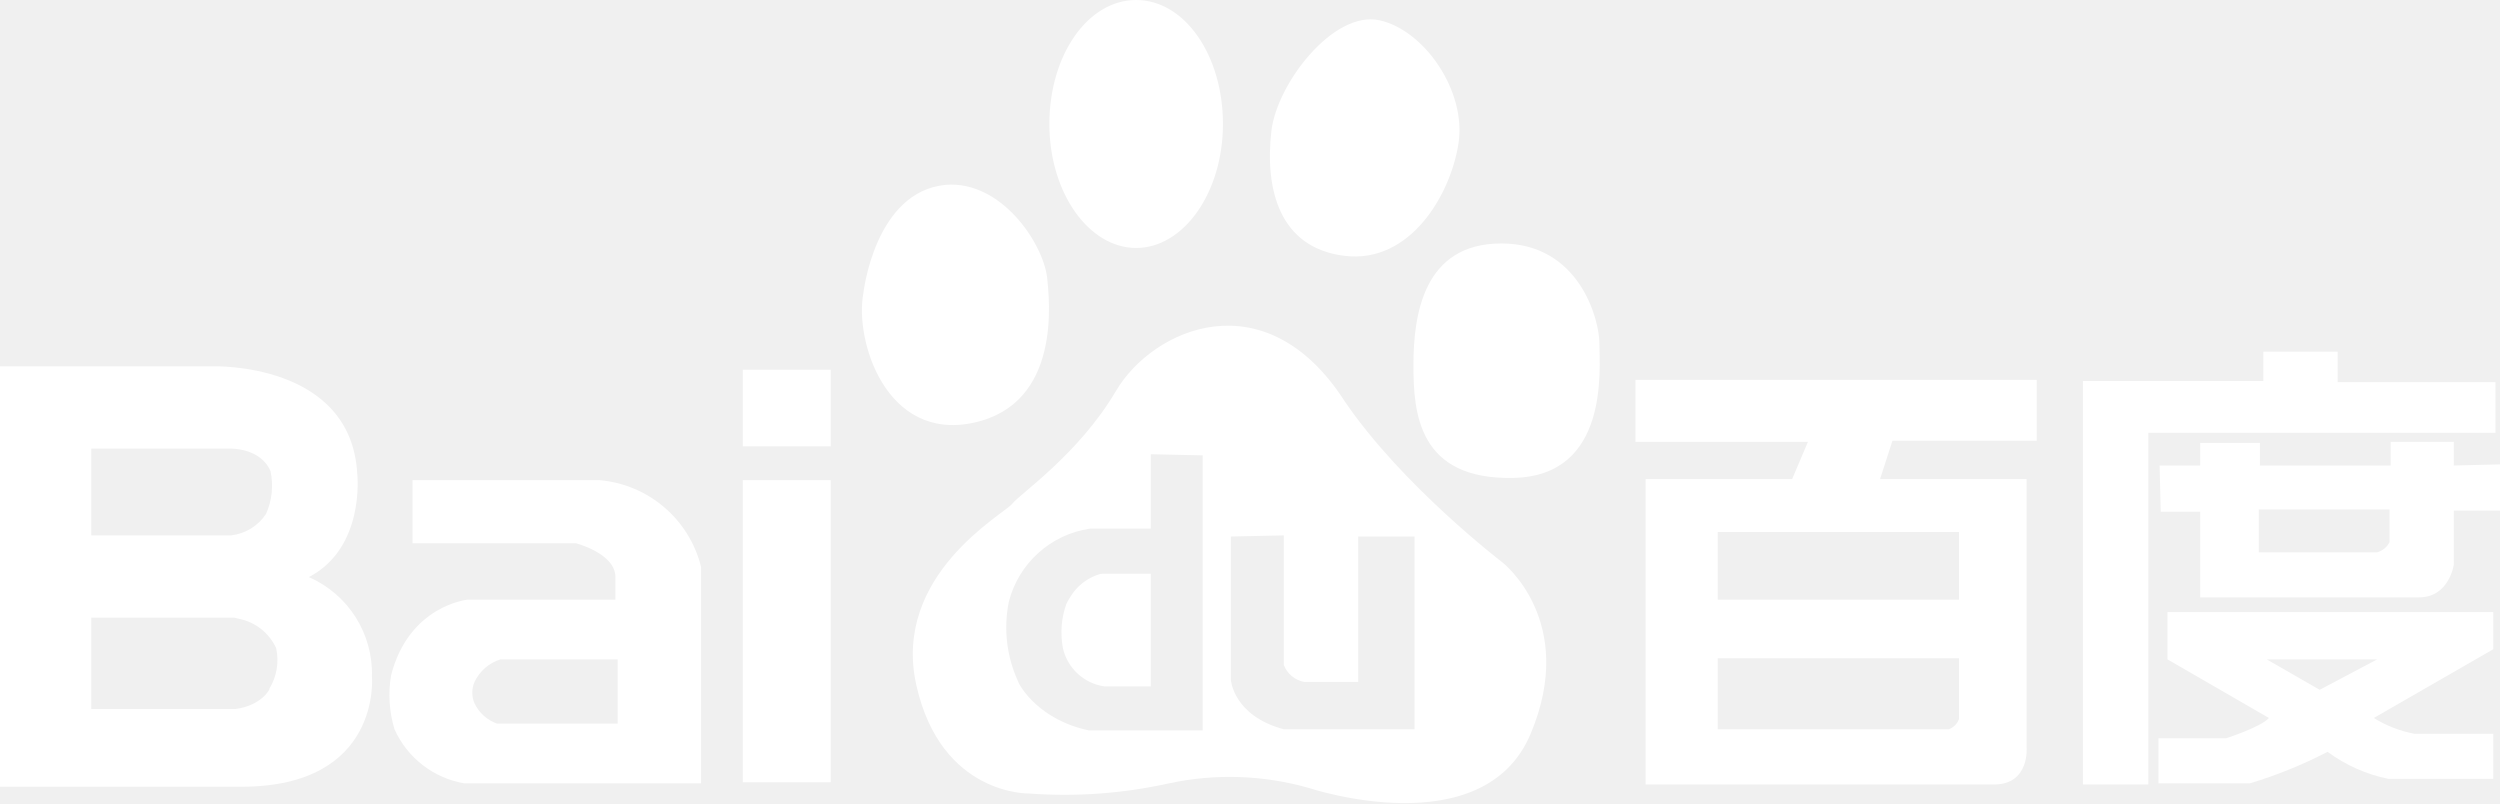
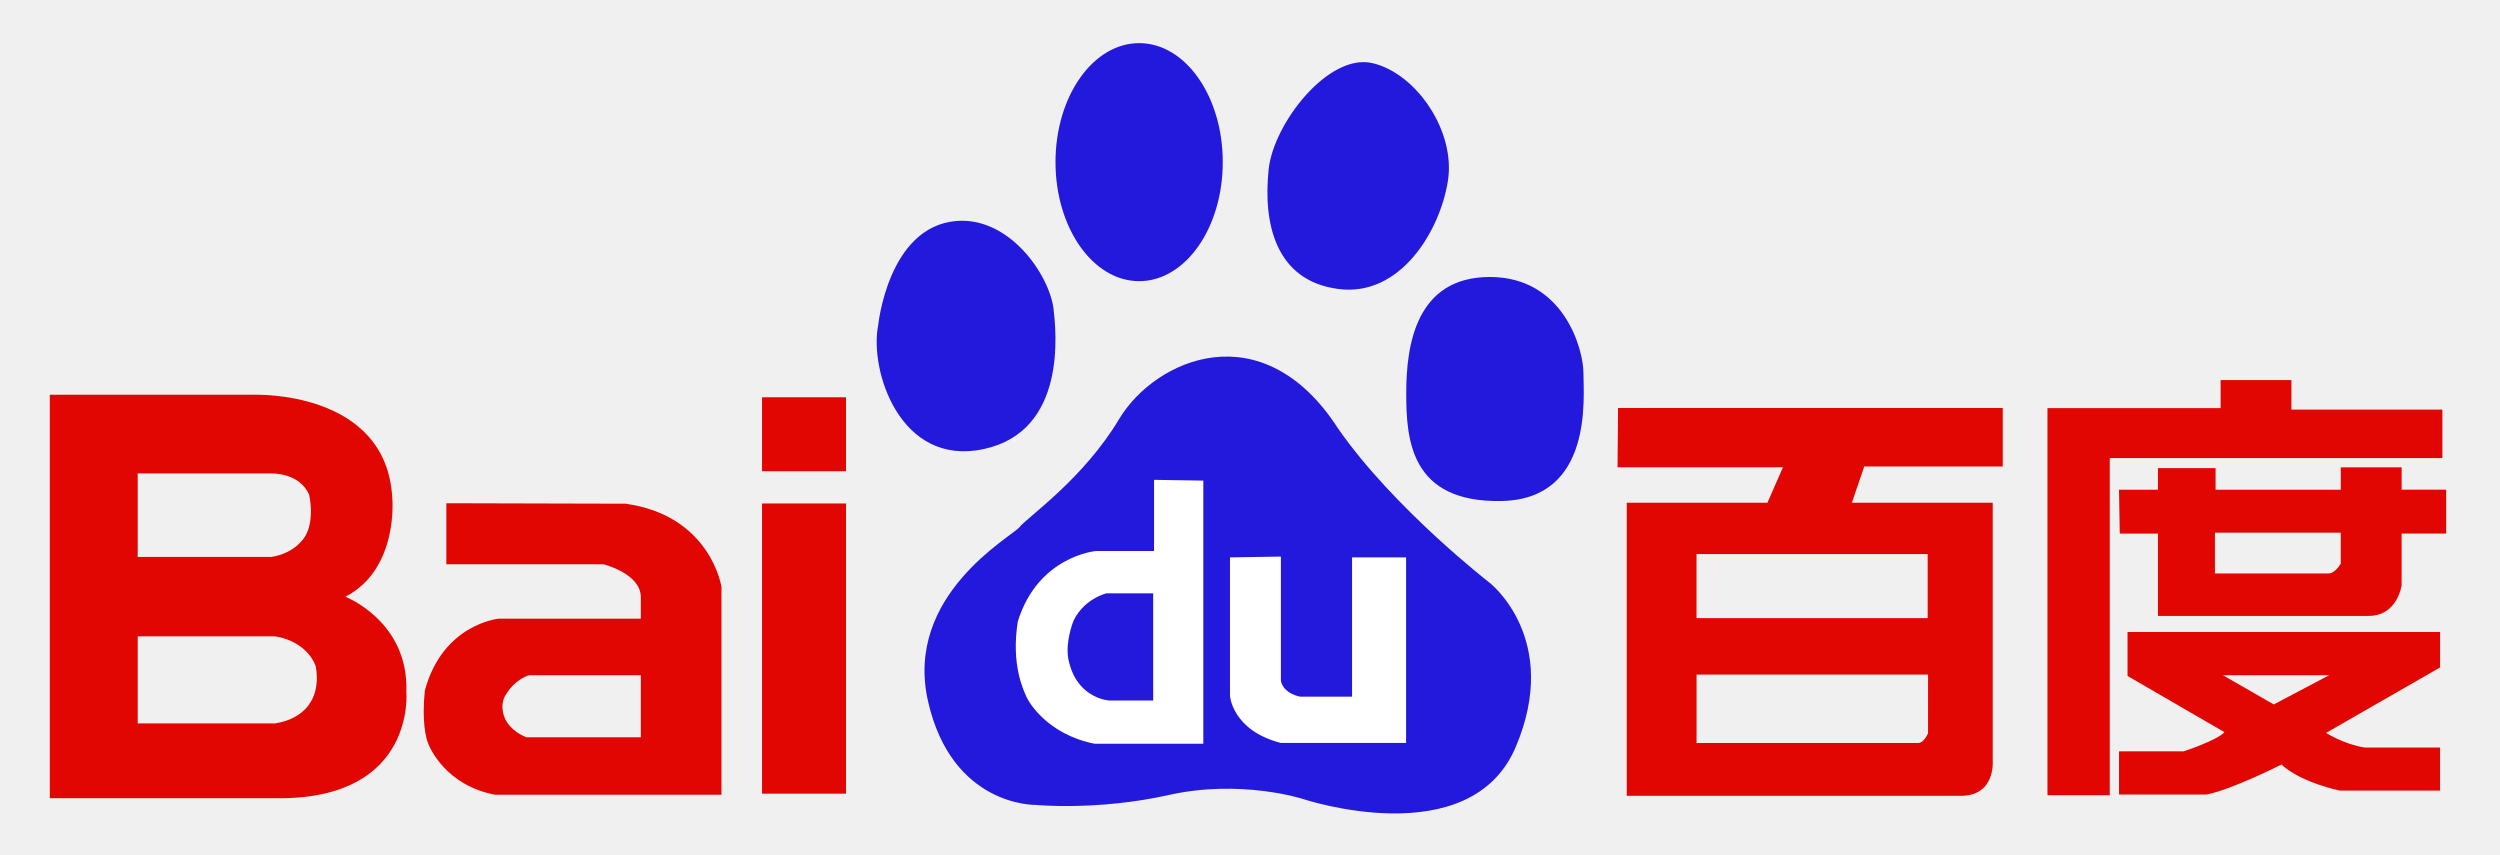
- <svg xmlns="http://www.w3.org/2000/svg" viewBox="0 0 221.8 71.25">
-   <path d="M92.9,24.6c-0.4-3.1-4.1-8.6-9-8.2-6.3.6-7.3,9.6-7.3,9.6-0.8,4.2,2,13.2,9.8,11.5S93.1,26.6,92.9,24.6ZM100.8,0c-4.3,0-7.7,4.9-7.7,11s3.5,11,7.7,11,7.7-4.9,7.7-11S105.1,0,100.8,0Zm21.6,1.8c-4.1-.9-9.1,5.6-9.6,9.8-0.6,5.2.7,10.4,6.5,11.1s9.4-5.4,10.1-10S126.4,2.7,122.4,1.8Zm19.5,28.7c0-2.2-1.8-8.9-8.7-8.9s-7.8,6.3-7.8,10.8c0,4.2.4,10.2,8.9,10S141.9,32.7,141.9,30.5ZM97.7,50.9a4.57,4.57,0,0,0-3.1,2.8,7.3,7.3,0,0,0-.3,3.8A4.42,4.42,0,0,0,98,60.9h4.1V51H97.7V50.9Zm0,0a4.57,4.57,0,0,0-3.1,2.8,7.3,7.3,0,0,0-.3,3.8A4.42,4.42,0,0,0,98,60.9h4.1V51H97.7V50.9Zm35.6-1s-8.9-6.8-14-14.3c-7-10.9-17-6.5-20.3-.9s-8.5,9.1-9.2,10S79.1,51,81.3,60.8s10,9.6,10,9.6a42.67,42.67,0,0,0,12.4-.9,25.71,25.71,0,0,1,12.4.4s15.5,5.2,19.7-4.8S133.3,49.9,133.3,49.9ZM106.7,64.8H96.6c-4.3-.9-6.1-3.8-6.3-4.4a11.47,11.47,0,0,1-.8-7,8.75,8.75,0,0,1,7.2-6.5h5.4V40.3l4.6,0.1V64.8Zm18.8-.1H113.9c-4.5-1.2-4.7-4.4-4.7-4.4V47.6l4.7-.1V59a2.42,2.42,0,0,0,1.8,1.5h4.8V47.6h5V64.7ZM94.6,53.6a7.3,7.3,0,0,0-.3,3.8A4.42,4.42,0,0,0,98,60.8h4.1V50.9H97.8A5,5,0,0,0,94.6,53.6Z" fill="#fff" />
-   <path d="M180.7,39.1V33.7H145.1v5.5h15.3L159,42.5H146V69.6h30.9c3.2,0,2.9-3.3,2.9-3.3V42.5h-13l1.1-3.4h12.8Zm-6.9,24.7a1.53,1.53,0,0,1-.9.9H152.4V58.4h21.4v5.4h0Zm0-10.6H152.4v-6h21.4v6h0Z" fill="#fff" />
-   <path d="M221.4,33.9h-14V31.2h-6.6v2.6h-16V69.6h5.8V38.4h30.8V33.9Zm-3.7,7.4V39.2h-5.6v2.1H200.5v-2h-5.3v2h-3.6l0.1,4.1h3.5V53h19.4c2.7,0,3.1-2.9,3.1-2.9V45.3h4.1V41.2l-4.1.1h0ZM212,48.1a1.75,1.75,0,0,1-1.1.9H200.4V45.2H212v2.9h0ZM192.3,58.5l9,5.2c-0.7.8-3.8,1.8-3.8,1.8h-6v4h8.1a39.7,39.7,0,0,0,6.9-2.8,13.65,13.65,0,0,0,5.4,2.4h9.3v-4h-7a10.64,10.64,0,0,1-3.6-1.4l10.6-6.1V54.3H192.3v4.2h0Zm18.6,0-5.1,2.7-4.7-2.7h9.8Z" fill="#fff" />
-   <path d="M65.9,39.6h7.8V32.8H65.9v6.8Zm0,29.8h7.8V42.6H65.9V69.4Z" fill="#fff" />
-   <path d="M53.2,42.6H36.6v5.6H51.1s3.5,0.9,3.5,3v2H41.5s-5.2.5-6.8,6.7a10.43,10.43,0,0,0,.3,4.8,8.32,8.32,0,0,0,6.2,4.8h21V50.3a10.19,10.19,0,0,0-9-7.7h0Zm1.5,21.6H44.1a3.49,3.49,0,0,1-2-1.8,2.38,2.38,0,0,1,0-1.9,3.79,3.79,0,0,1,2.3-2H54.8v5.7H54.7Z" fill="#fff" />
-   <path d="M33,60a9.34,9.34,0,0,0-5.6-8.8c5-2.6,4.3-9.1,4.3-9.1-0.5-10-12.8-9.6-12.8-9.6H0V69.8H21.4C33.9,69.8,33,60,33,60h0ZM20.9,62.9H8.1V54.8H20.8l0.4,0.1a4.62,4.62,0,0,1,3.3,2.6,4.89,4.89,0,0,1-.6,3.6c0.1,0-.7,1.5-3,1.8h0Zm2.7-17.3a4.3,4.3,0,0,1-3.1,1.9H8.1V39.8H20.4s2.7-.1,3.6,2a6.13,6.13,0,0,1-.4,3.8h0Z" fill="#fff" />
+ <svg xmlns="http://www.w3.org/2000/svg" height="855" width="2500" viewBox="0.78 0.761 229.339 79.145">
+   <path d="M.78.761h229.339v77.776H.78z" fill="none" />
+   <path d="M90.8 42.33c7.75-1.665 6.693-10.937 6.466-12.963-.382-3.125-4.055-8.582-9.04-8.146-6.274.56-7.19 9.623-7.19 9.623C80.186 35.041 83.064 44 90.8 42.33m14.392-15.543c4.278 0 7.736-4.93 7.736-11.02s-3.458-11.013-7.736-11.013c-4.28 0-7.747 4.922-7.747 11.013 0 6.09 3.466 11.02 7.747 11.02m18.444.725c5.727.75 9.396-5.359 10.13-9.988.75-4.623-2.95-10-6.995-10.923-4.063-.934-9.135 5.57-9.592 9.813-.557 5.19.736 10.365 6.457 11.098m22.679 7.777c0-2.214-1.833-8.888-8.66-8.888-6.84 0-7.743 6.298-7.743 10.748 0 4.247.354 10.171 8.848 9.987 8.485-.188 7.555-9.618 7.555-11.847m-8.66 19.436s-8.852-6.848-14.02-14.252c-7.015-10.917-16.97-6.47-20.297-.927-3.318 5.558-8.476 9.068-9.214 10-.745.913-10.692 6.288-8.485 16.103 2.212 9.807 9.969 9.621 9.969 9.621s5.717.56 12.347-.924c6.644-1.479 12.36.363 12.36.363s15.498 5.197 19.733-4.803c4.24-9.992-2.392-15.18-2.392-15.18" fill="#2319dc" />
+   <path d="M106.568 45.178v6.588H101.2s-5.365.445-7.243 6.526c-.655 4.06.578 6.451.793 6.962.217.51 1.95 3.48 6.305 4.352h10.073V45.25zm-.081 20.43h-4.058s-2.827-.147-3.688-3.402c-.444-1.442.066-3.108.29-3.763.205-.656 1.154-2.172 3.11-2.756h4.345zM113.597 52.357v12.824s.21 3.191 4.71 4.354h11.592v-17.18h-5.003v12.897h-4.774s-1.526-.222-1.813-1.448V52.281z" fill="#fff" />
+   <g fill="#e10601">
+     <path d="M185.13 43.937v-5.406h-35.612l-.046 5.486h15.31l-1.436 3.281h-13.02v27.13h30.929c3.233 0 2.946-3.267 2.946-3.267V47.3h-13.04l1.147-3.359h12.82v-.003zm-6.916 24.698s-.375.901-.905.901h-20.523v-6.328h21.43zm-.035-10.653h-21.396v-5.934h21.396zM225.823 38.676H211.85V35.94h-6.553v2.602h-16.028v35.831h5.767V43.163h30.787zm-3.77 7.416v-2.074h-5.632v2.074h-11.59v-2h-5.335v2h-3.605l.07 4.06h3.535v7.622h19.492c2.705 0 3.063-2.854 3.063-2.854v-4.77h4.125v-4.06h-4.124zm-5.632 6.83s-.503.924-1.146.924H204.77v-3.775h11.648v2.853h.003zM196.678 63.33l8.973 5.204c-.711.781-3.775 1.773-3.775 1.773h-5.982v4h8.122c2.424-.496 6.91-2.776 6.91-2.776 1.856 1.705 5.425 2.415 5.425 2.415h9.258v-3.99h-6.98c-1.88-.28-3.57-1.354-3.57-1.354l10.552-6.058v-3.28h-28.93v4.064zm18.67-.067l-5.132 2.707-4.704-2.707zM70.28 44.381h7.773v-6.848H70.28zm0 29.845h7.773V47.364H70.28zM57.64 47.387l-16.583-.043v5.647h14.542s3.46.854 3.46 3.05v1.99H45.902s-5.175.477-6.837 6.658c-.286 2.896.095 4.318.29 4.846.187.523 1.703 3.938 6.216 4.791h20.953V55.083c0 .001-.998-6.603-8.882-7.696M59.06 69.01H48.47c-1.423-.574-1.897-1.52-1.997-1.76-.098-.234-.428-1.085-.044-1.945.857-1.658 2.277-2.04 2.277-2.04H59.06zM37.355 64.805c.229-6.54-5.64-8.803-5.64-8.803 4.968-2.598 4.337-9.146 4.337-9.146-.538-10.02-12.782-9.553-12.782-9.553H4.35V74.65h21.363c12.545-.05 11.642-9.845 11.642-9.845m-12.071 2.903v.017H12.487v-8.058H25.22l.43.087s2.424.443 3.302 2.622c0 0 .508 2.048-.59 3.57 0 0-.806 1.405-3.08 1.762m2.714-17.316s-.86 1.58-3.142 1.922H12.487v-7.729h12.315s2.676-.123 3.562 2.002c0 .001.532 2.26-.367 3.805" />
+   </g>
</svg>
